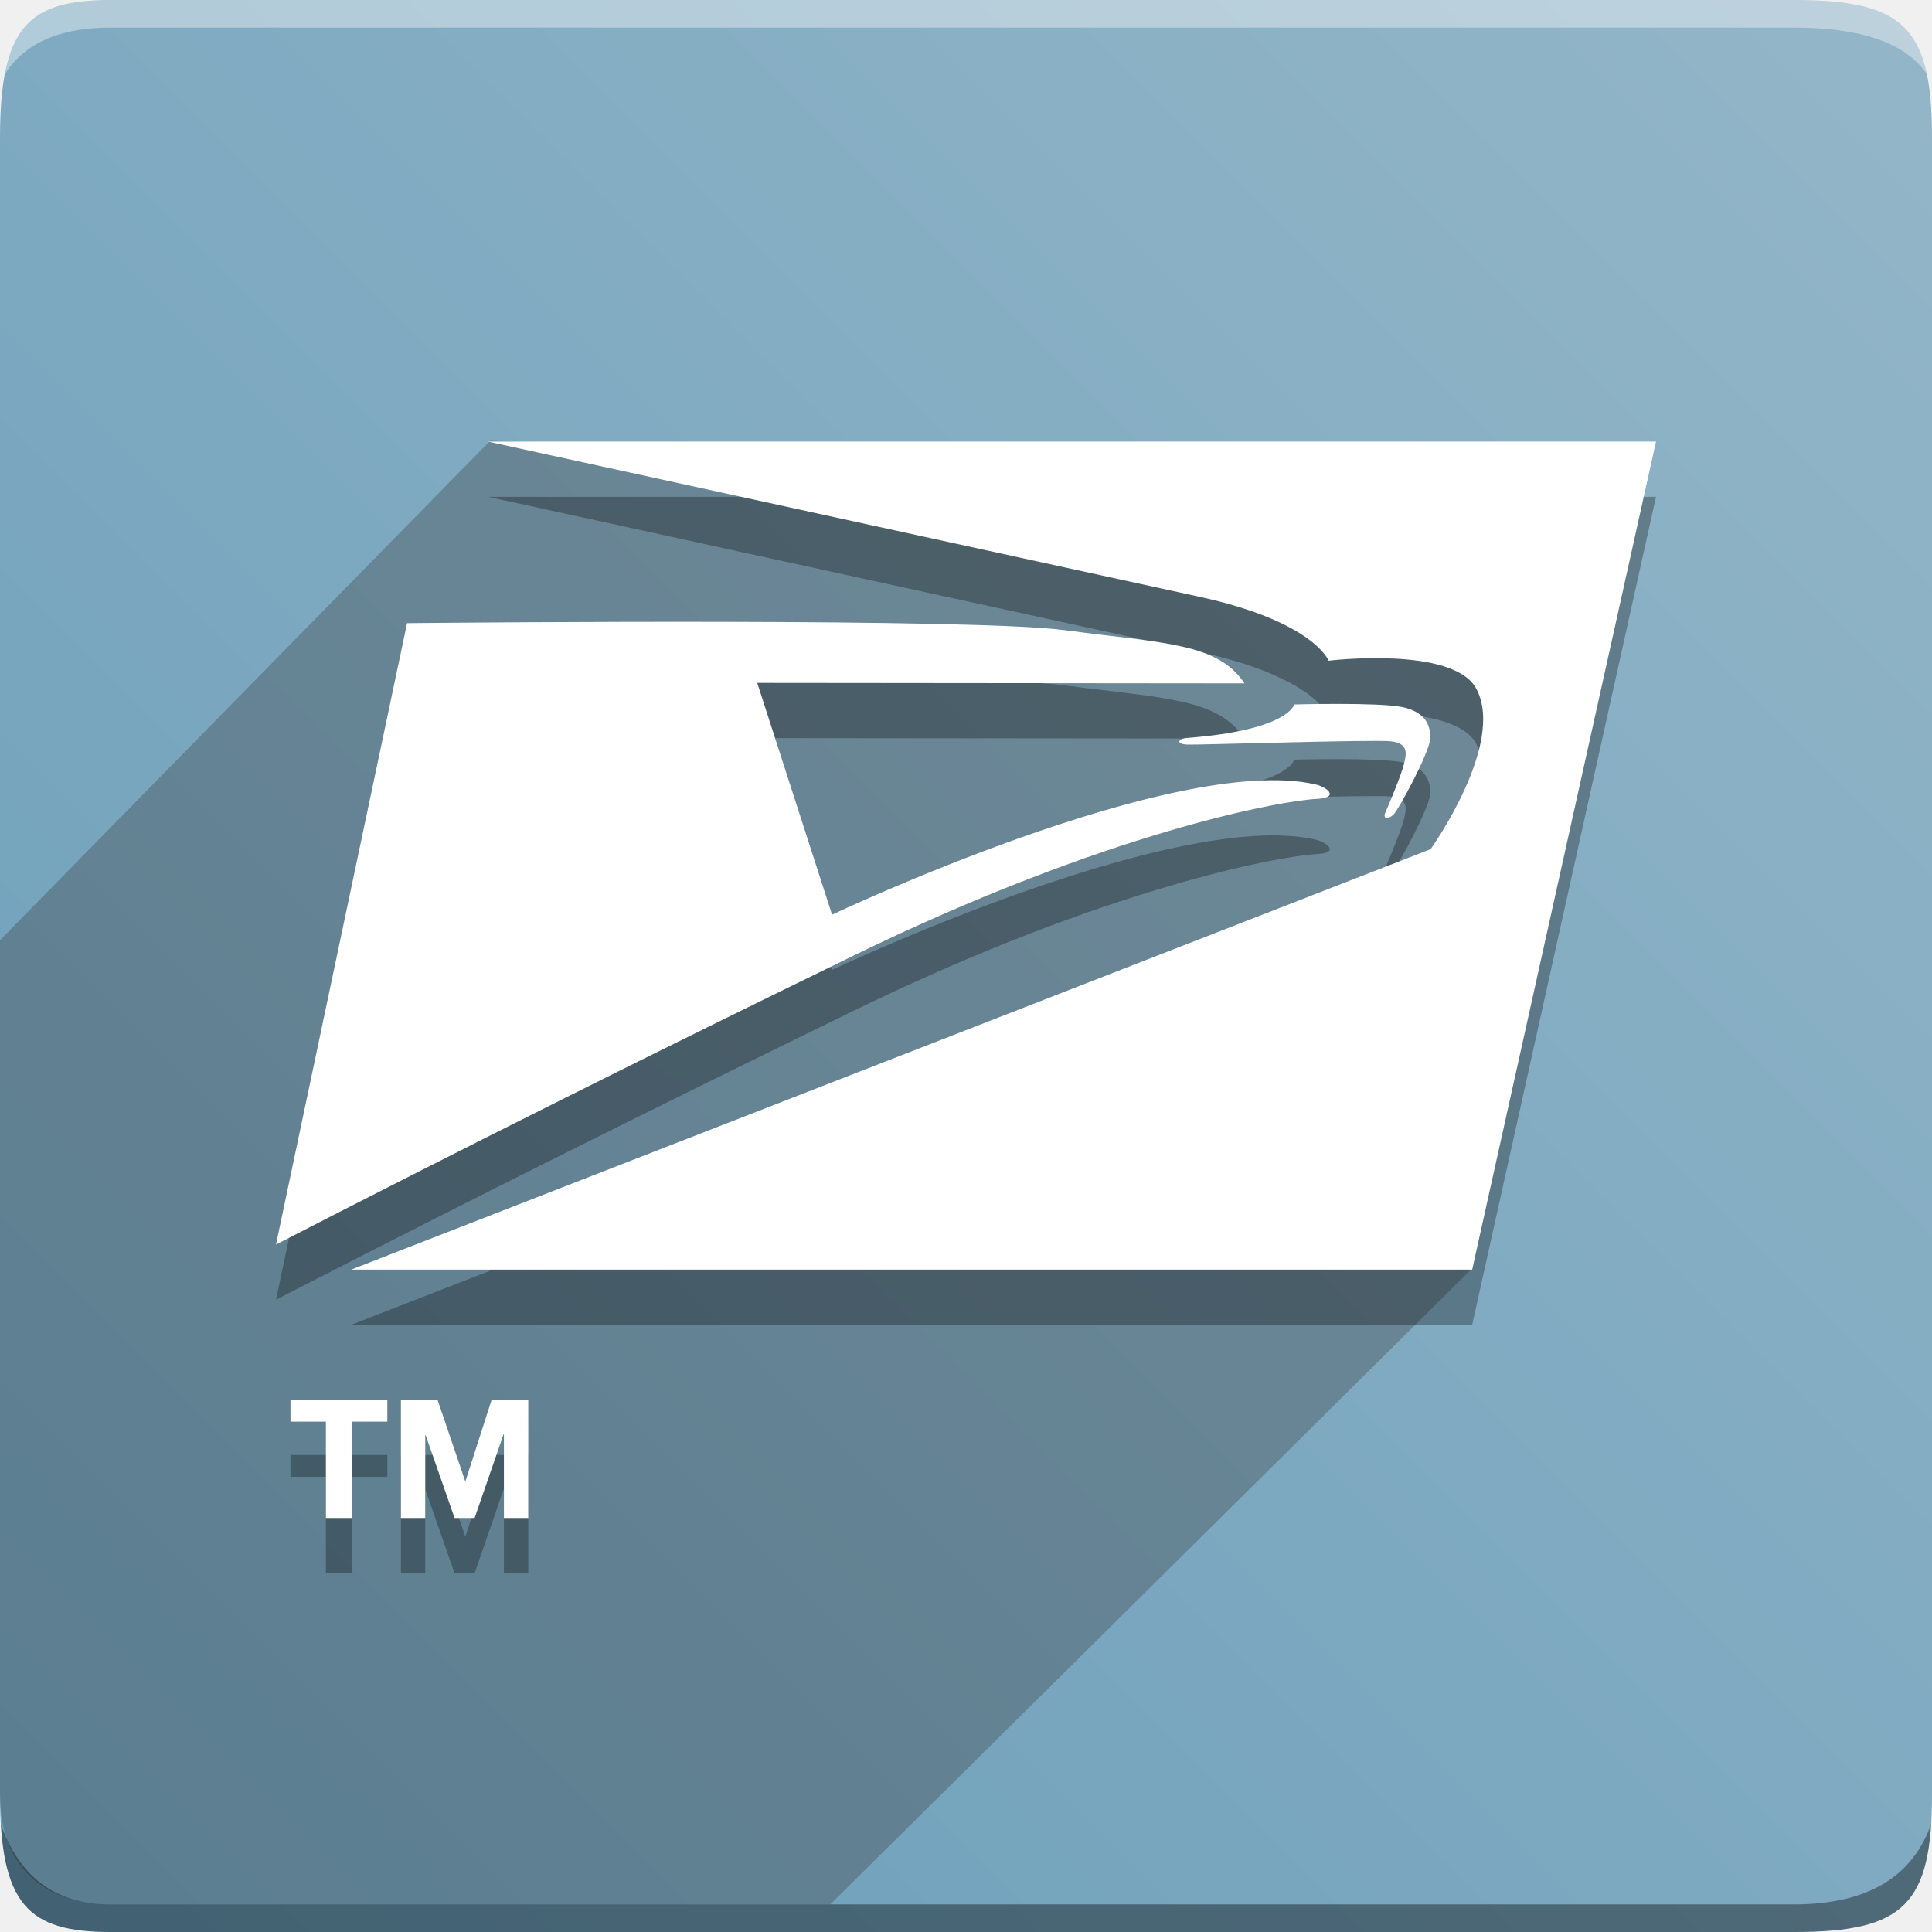
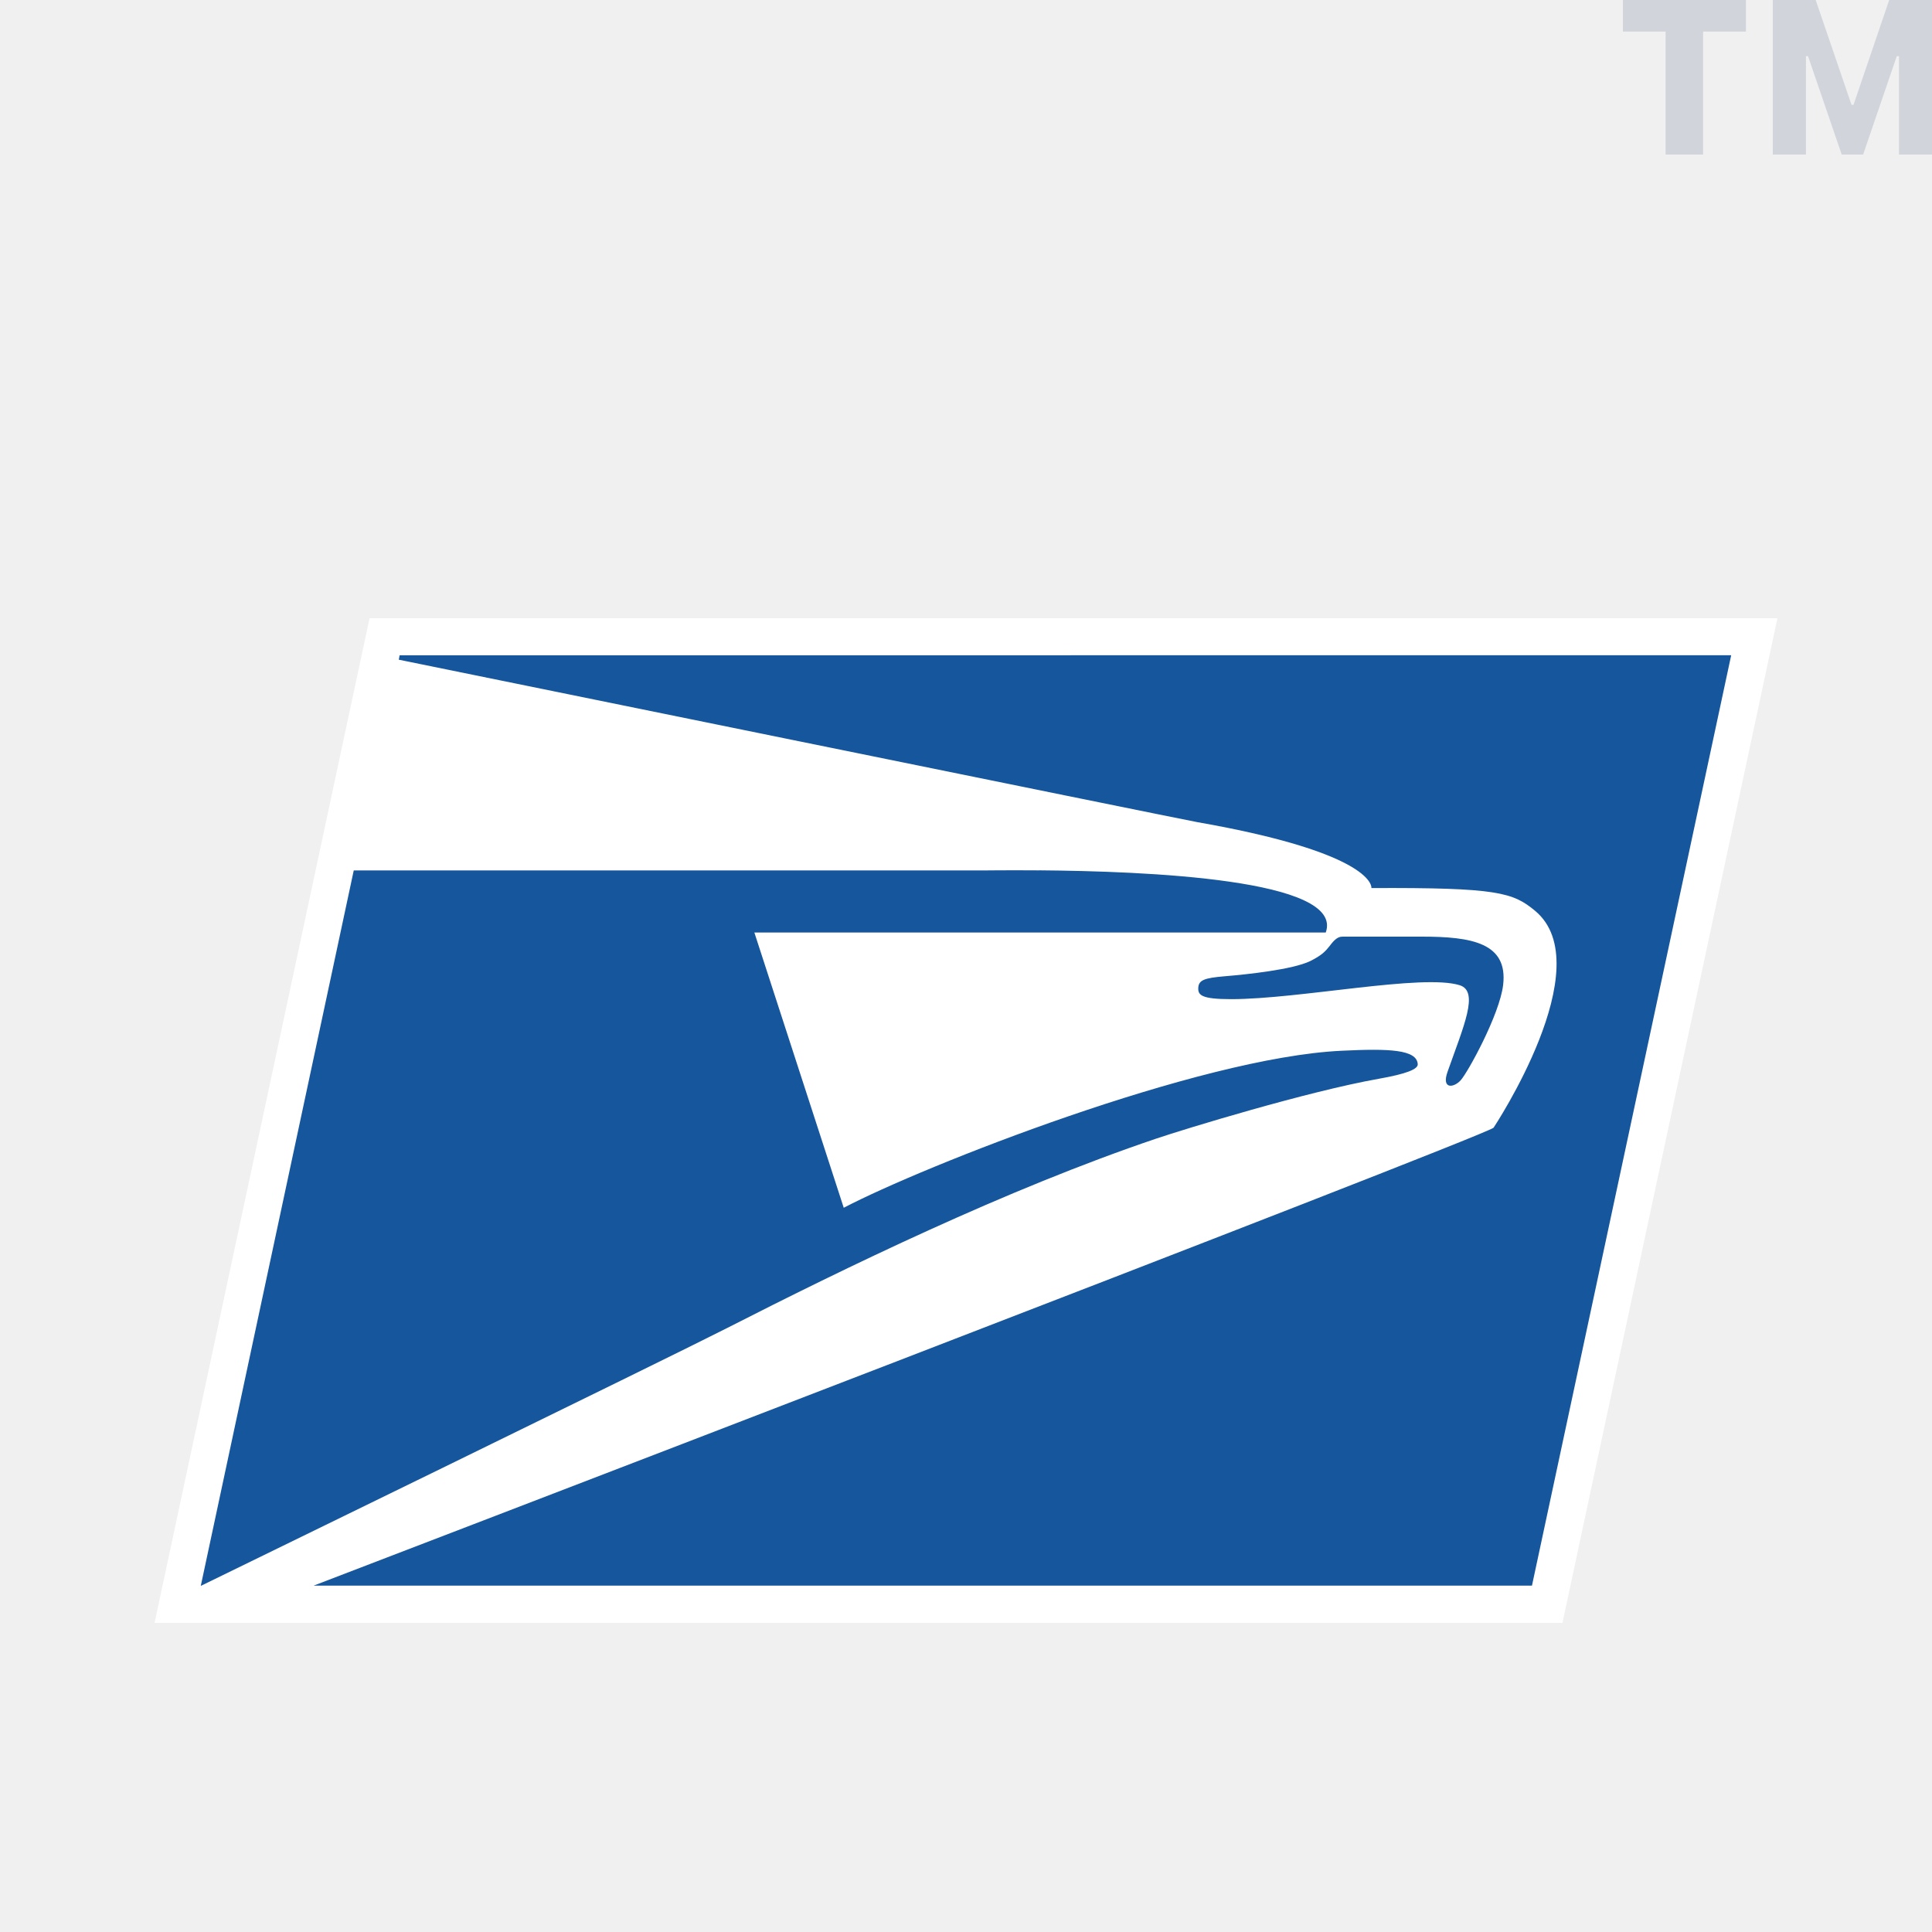
- <svg xmlns="http://www.w3.org/2000/svg" xmlns:xlink="http://www.w3.org/1999/xlink" width="70" height="70">
-   <defs>
-     <path id="a" d="M4 0h61c4 0 5 1 5 5v60c0 4-1 5-5 5H4c-3 0-4-1-4-5V5c0-4 1-5 4-5z" />
-     <linearGradient id="c" x1="100%" x2="0%" y1="0%" y2="100%">
-       <stop offset="0%" stop-color="#94B6C8" />
-       <stop offset="100%" stop-color="#6A9EBA" />
-     </linearGradient>
-   </defs>
-   <g fill="none" fill-rule="evenodd">
-     <mask id="b" fill="#fff">
-       <use xlink:href="#a" />
-     </mask>
-     <g mask="url(#b)">
-       <path fill="url(#c)" d="M0 0H70V70H0z" />
-       <path fill="#FFF" fill-opacity=".383" d="M4 1h61c2.667 0 4.333.667 5 2V0H0v3c.667-1.333 2-2 4-2z" />
-       <path fill="#393939" d="M30.085 69H4c-2 0-4-1-4-4V34.065l17.754-18.09L59 17l-5.666 28.965L30.084 69z" opacity=".324" />
-       <path fill="#000" fill-opacity=".383" d="M4 69h61c2.667 0 4.333-1 5-3v4H0v-4c.667 2 2 3 4 3z" />
-       <path fill="#000" fill-rule="nonzero" d="M38.593 24.834c3.579.477 5.522.452 6.496 1.926l-17.652-.017 2.71 8.398s12.399-5.874 17.51-4.722c.418.094.917.485.038.528-1.306.065-7.603 1.209-16.755 5.67-7.2 3.51-13.67 6.736-20.94 10.474l4.749-22.513c2.63-.026 20.53-.185 23.844.256zM17.682 18H60l-6.66 30H12.727l39.108-15.234s2.721-3.806 1.657-5.808c-.83-1.564-5.354-1.02-5.354-1.02s-.528-1.407-4.663-2.312C34.878 21.749 26.28 19.874 17.682 18zm29.209 9.523s3.047-.082 3.907.094c.86.175 1.049.683 1.017 1.172-.032.488-1.144 2.554-1.326 2.726-.182.171-.409.177-.29-.085.119-.263.583-1.38.672-1.753.088-.373.18-.758-.51-.82-.689-.063-6.877.135-7.324.121-.448-.013-.367-.214-.028-.24 3.703-.287 3.882-1.215 3.882-1.215zM11.808 53.508h-1.284v-.792h3.51v.792H12.75V57h-.942v-3.492zm2.718-.792h1.326l1.002 2.946h.012l.948-2.946h1.326V57h-.882v-3.036h-.012L17.196 57h-.726l-1.05-3.006h-.012V57h-.882v-4.284z" opacity=".3" />
-       <path fill="#FFF" fill-rule="nonzero" d="M38.593 22.834c3.579.477 5.522.452 6.496 1.926l-17.652-.017 2.71 8.398s12.399-5.874 17.51-4.722c.418.094.917.485.038.528-1.306.065-7.603 1.209-16.755 5.67-7.2 3.51-13.67 6.736-20.94 10.474l4.749-22.513c2.63-.026 20.53-.185 23.844.256zM17.682 16H60l-6.66 30H12.727l39.108-15.234s2.721-3.806 1.657-5.808c-.83-1.564-5.354-1.02-5.354-1.02s-.528-1.407-4.663-2.312C34.878 19.749 26.28 17.874 17.682 16zm29.209 9.523s3.047-.082 3.907.094c.86.175 1.049.683 1.017 1.172-.032.488-1.144 2.554-1.326 2.726-.182.171-.409.177-.29-.085.119-.263.583-1.38.672-1.753.088-.373.18-.758-.51-.82-.689-.063-6.877.135-7.324.121-.448-.013-.367-.214-.028-.24 3.703-.287 3.882-1.215 3.882-1.215zM11.808 51.508h-1.284v-.792h3.51v.792H12.75V55h-.942v-3.492zm2.718-.792h1.326l1.002 2.946h.012l.948-2.946h1.326V55h-.882v-3.036h-.012L17.196 55h-.726l-1.05-3.006h-.012V55h-.882v-4.284z" />
-     </g>
-   </g>
+ <svg xmlns="http://www.w3.org/2000/svg" width="50" height="50">
+   <path d="M40.436 42 46 16H9.564L4 42h36.436Z" fill="#fff" />
+   <path d="m44.803 16.957-34.461.002-.021.114s20.26 4.132 20.661 4.203c4.655.816 4.51 1.707 4.51 1.707 3.263-.016 3.664.115 4.234.587 1.715 1.423-1.073 5.616-1.073 5.616-.399.292-30.536 11.85-30.536 11.85h31.53l5.156-24.078v-.001Zm-17.907 5.568c-.914-.008-1.557.006-1.63.002H9.155L5.196 41.043s12.125-5.91 13.608-6.667c3.038-1.55 7.24-3.598 11.122-4.91.74-.25 3.91-1.22 5.755-1.547.715-.127 1.02-.248 1.01-.38-.027-.38-.747-.405-1.965-.346-3.717.173-10.839 2.99-12.89 4.064l-2.313-7.123H34.31c.498-1.386-4.673-1.588-7.414-1.61Zm7.84 1.716c-.107 0-.2.072-.324.24-.114.144-.206.242-.5.39-.457.223-1.651.348-2.21.394-.537.045-.682.099-.691.305-.006.183.08.288.85.288 1.77 0 4.957-.663 5.918-.36.507.162.1 1.058-.316 2.238-.162.456.154.423.338.223.184-.2 1.01-1.703 1.1-2.469.128-1.087-.81-1.25-2.106-1.25h-2.06Z" fill="#15569C" />
+   <path d="M43.105 4h.972V.818h1.108V0H42v.818h1.105V4Zm2.775 0h.858V1.453h.053L47.663 4h.555l.871-2.547h.056V4H50V0h-1.108l-.924 2.714h-.05L46.99 0h-1.11v4Z" fill="#D1D5DB" />
</svg>
